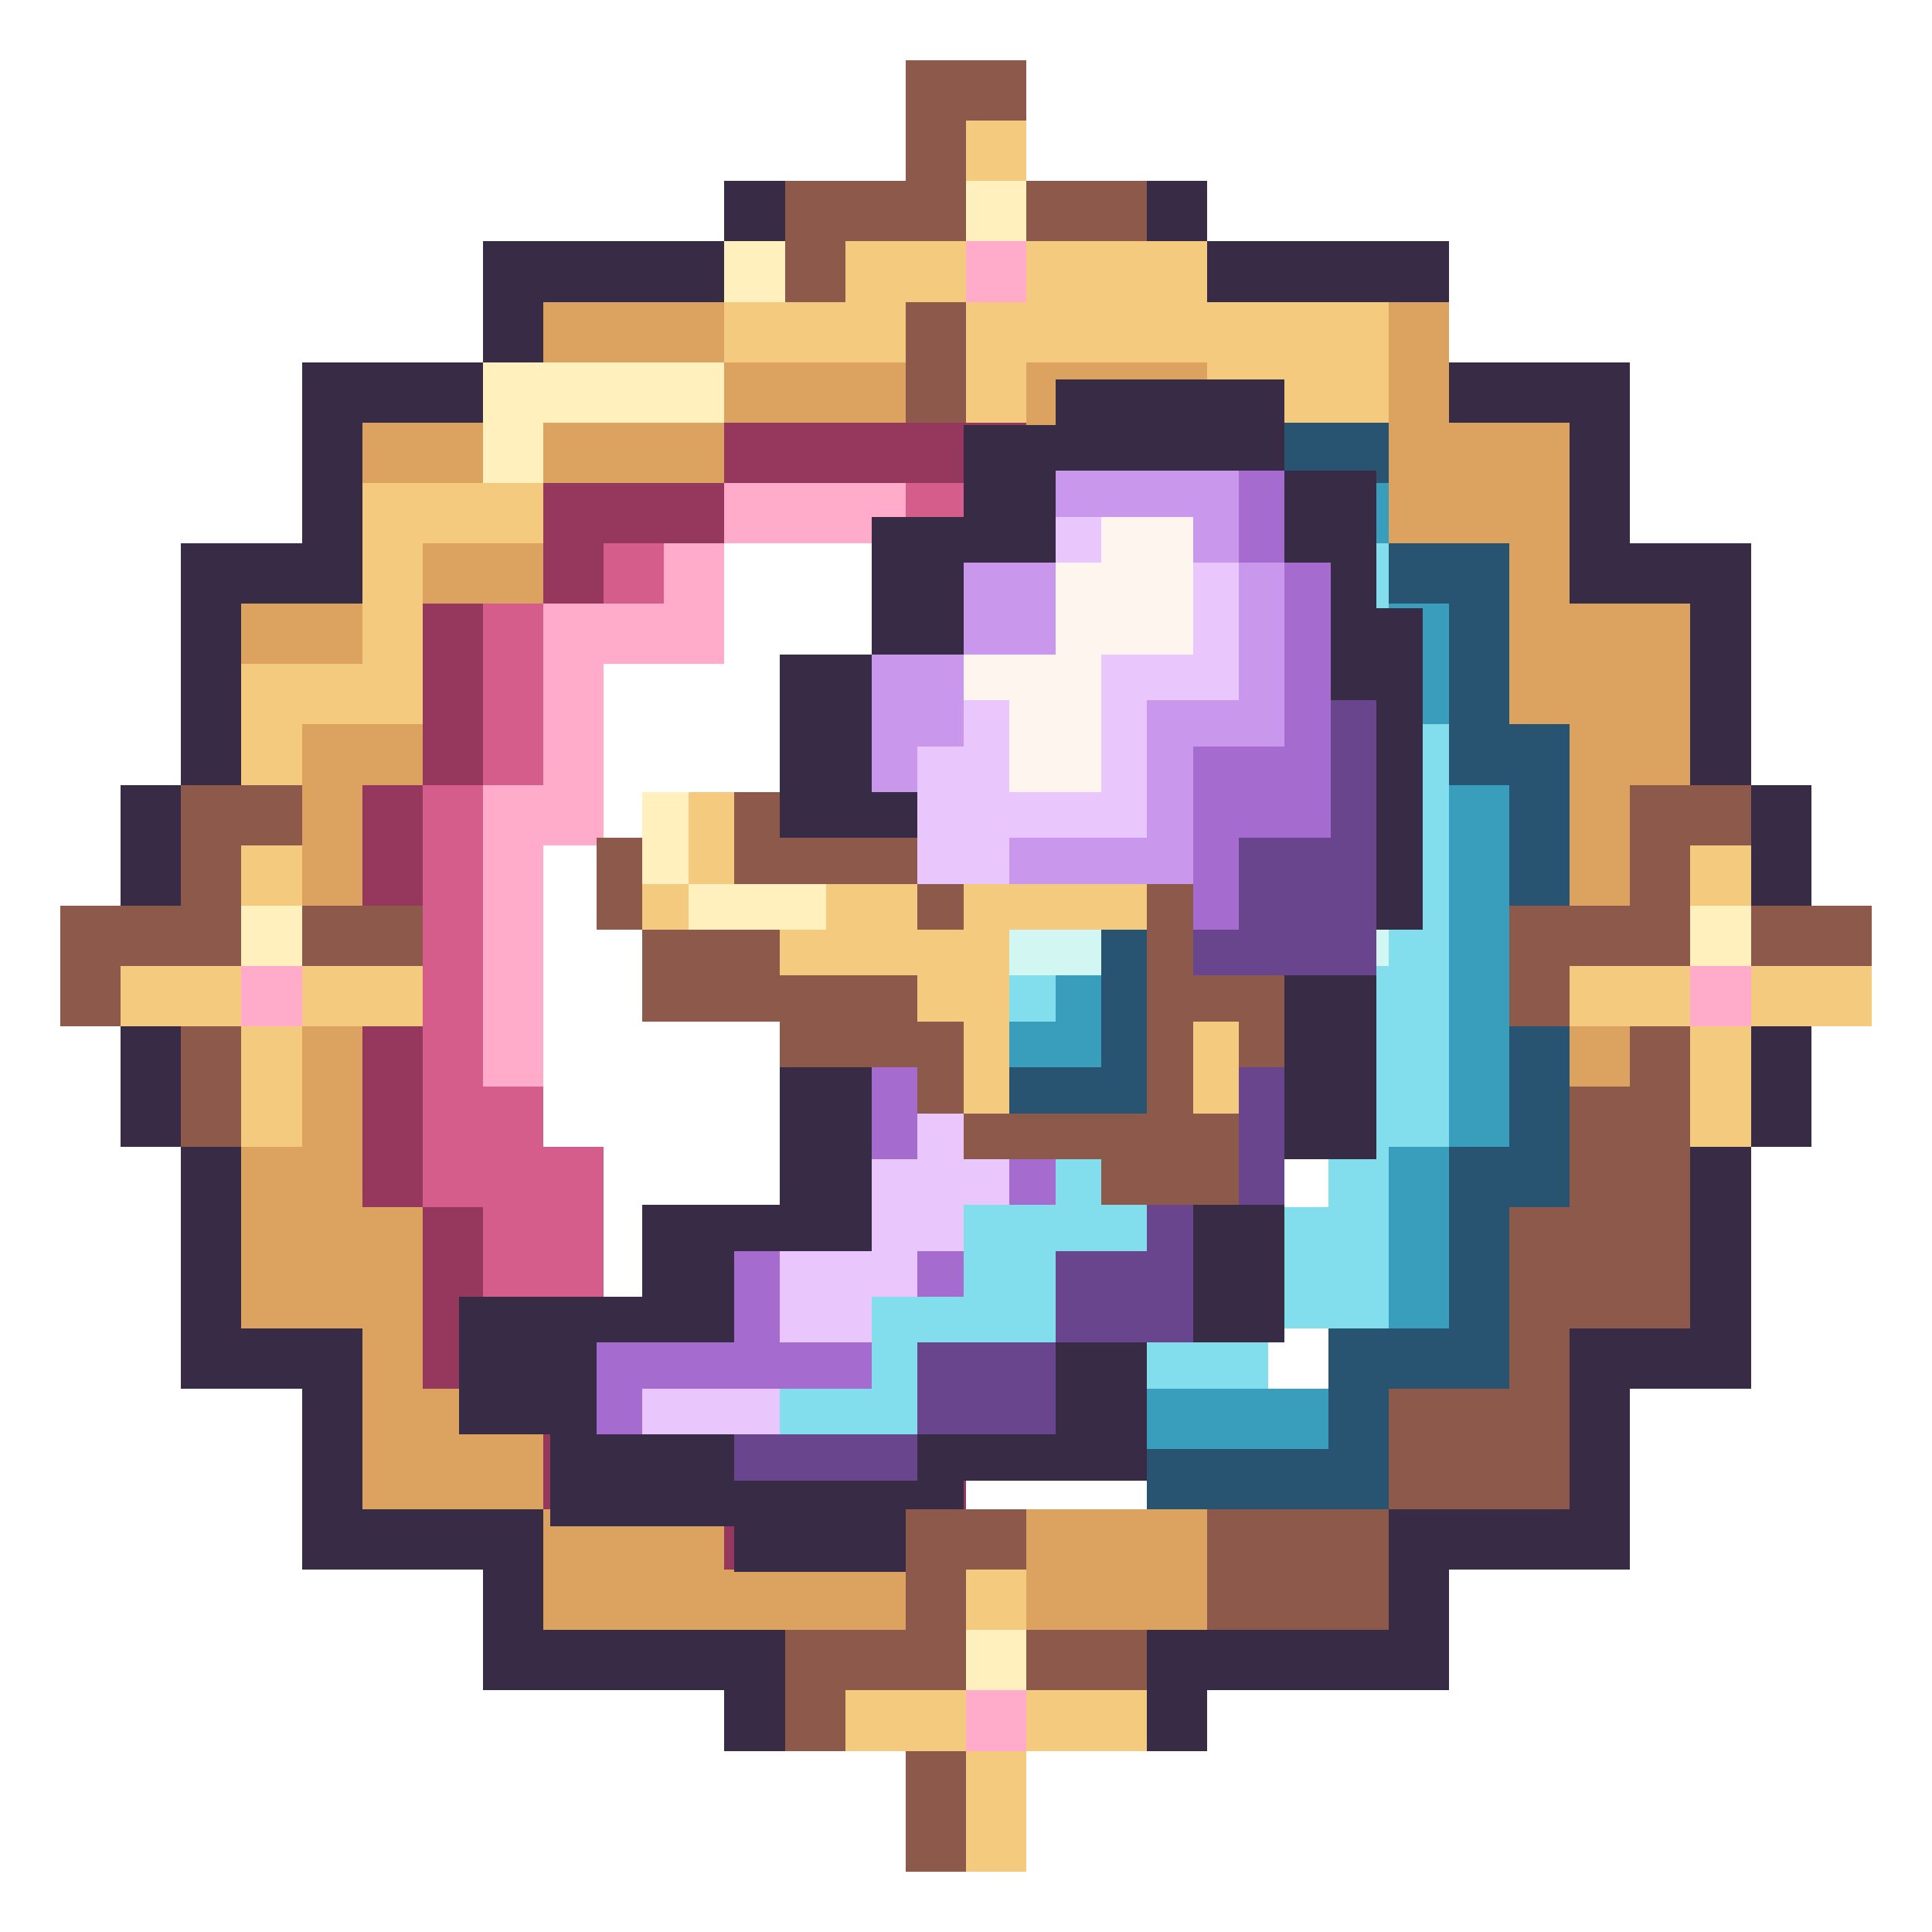
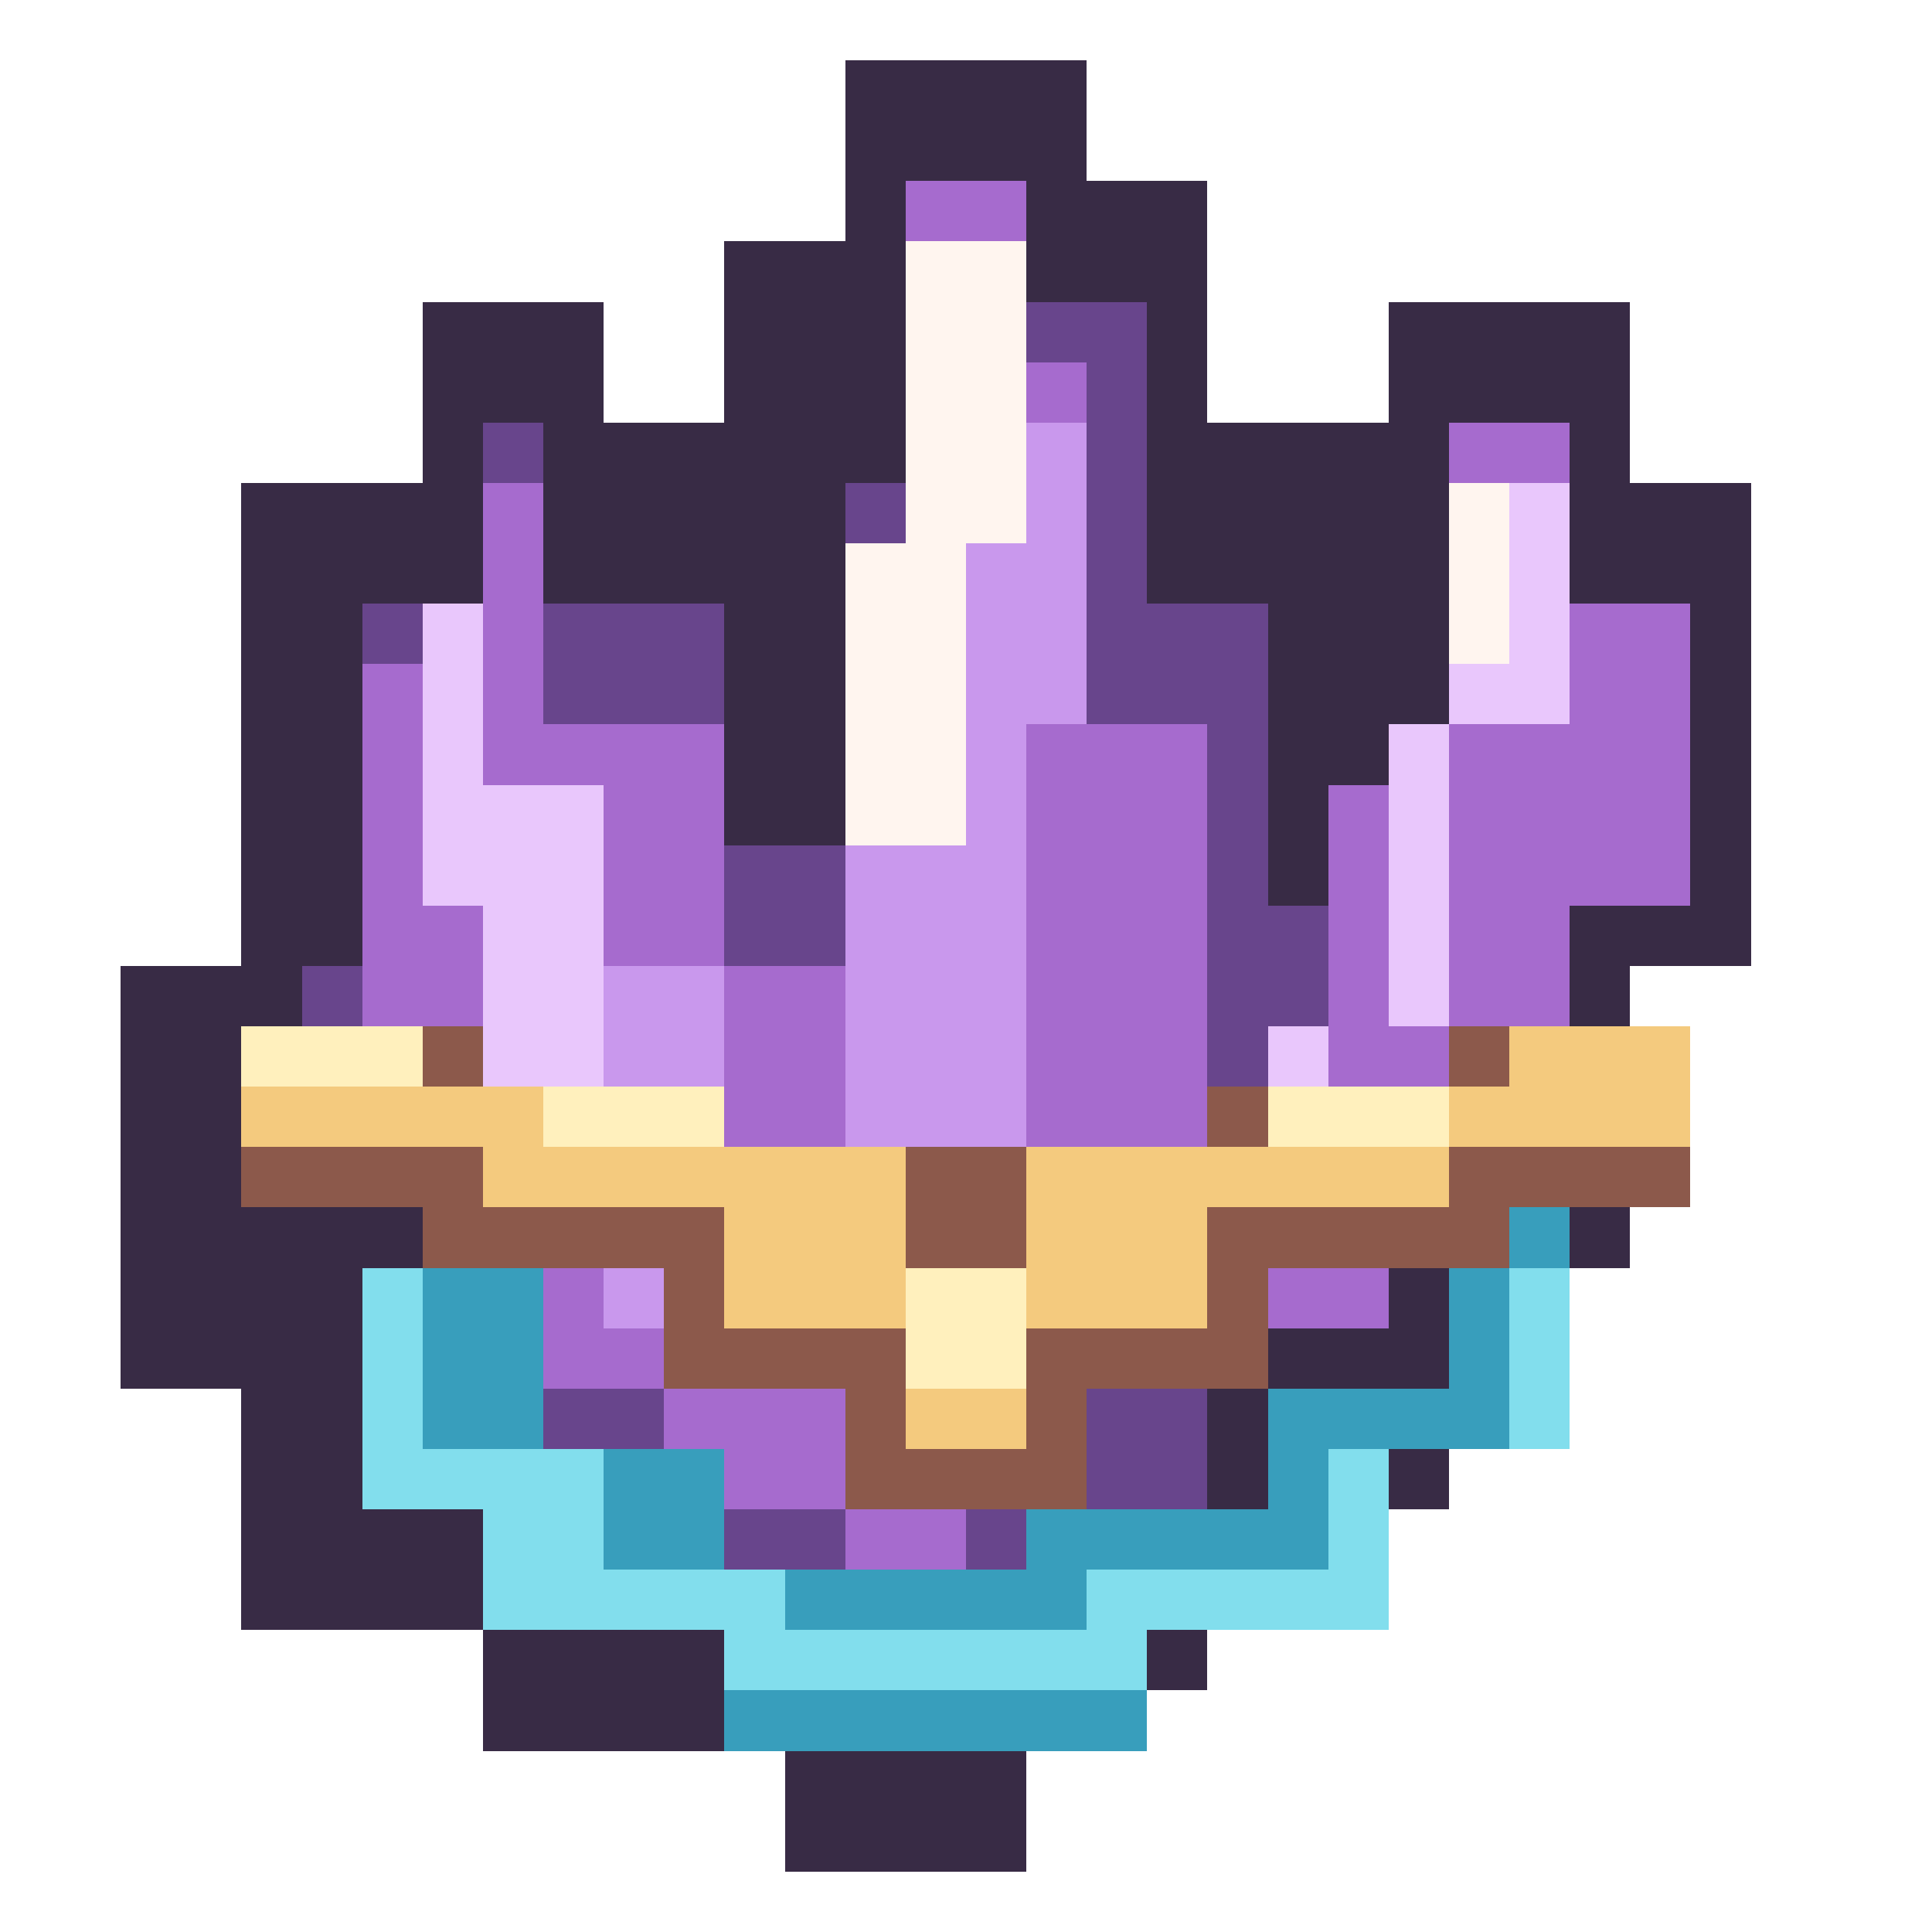
<svg xmlns="http://www.w3.org/2000/svg" width="32" height="32" viewBox="0 0 32 32" shape-rendering="crispEdges">
-   <path fill="#382b45" d="M12 3h8v1h4v2h3v3h2v4h1v6h-1v4h-2v3h-3v2h-4v1h-8v-1H8v-2H5v-3H3v-4H2v-6h1V9h2V6h3V4h4Z M12 8h8v1h3v3h2v8h-2v3h-3v2h-8v-2H9v-3H7v-8h2V9h3Z" fill-rule="evenodd" />
-   <path fill="#dca25f" d="M12 4h8v1h4v2h2v3h2v4h1v4h-1v4h-2v3h-3v2h-4v1h-6v-1H9v-2H6v-3H4v-4H3v-4h1v-4h2V7h3V5h3Z M12 8h8v1h3v3h2v8h-2v3h-3v2h-8v-2H9v-3H7v-8h2V9h3Z" fill-rule="evenodd" />
-   <path fill="#f4ca7e" d="M12 4h8v1h3v2h-3V6h-8v1H9v2H7v3H5v3H4v-4h2V8h2V6h4Z" />
-   <path fill="#fff0bd" d="M12 4h6v1h-6v2H9v1H8V6h4Z" />
-   <path fill="#8c594b" d="M26 18h2v4h-2v3h-3v2h-4v1h-5v-1h6v-2h3v-2h2v-3h1Z" />
-   <path fill="#96385d" d="M12 7h5v2h-5v2h-2v3H9v5h1v3h3v2h3v2h-4v-1H9v-2H7v-3H6v-7h1v-3h2V8h3Z" />
-   <path fill="#d45d8b" d="M12 8h4v1h-4v2h-2v3H9v5h1v3h2v2h-2v-1H8v-3H7v-7h1v-3h2V9h2Z" />
-   <path fill="#ffabc9" d="M12 8h3v1h-3v2h-2v3H9v4H8v-5h1v-3h2V9h1Z" />
-   <path fill="#285472" d="M21 7h2v2h2v3h1v8h-1v3h-2v2h-4v-2h3v-2h1v-6h-1v-4h-1Z" />
-   <path fill="#389ebc" d="M21 8h2v2h1v3h1v6h-1v3h-2v2h-3v-1h3v-3h1v-7h-1v-3h-1Z" />
-   <path fill="#82deed" d="M22 9h1v3h1v7h-1v3h-2v1h-2v-1h2v-2h1v-6h-1v-3h1Z" />
-   <rect x="22" y="12" width="1" height="4" fill="#d2f6f1" />
-   <g transform="translate(3.8 4) scale(.76)">
-     <path fill="#382b45" d="M18 3h5v2h2v3h1v7h-1v5h-2v4h-3v3h-4v2h-5v-1H7v-2H5v-3h4v-2h3v-4h1v-4h-1V9h2V6h2V4h2Z" />
-     <path fill="#a66bce" d="M18 5h5v2h1v8h-1v5h-2v3h-3v3h-4v1h-3v-1H8v-2h3v-2h3v-4h1v-6h-1V9h2V7h2Z" />
-     <path fill="#c998ed" d="M18 5h4v2h1v4h-2v3h-3v3h-3v-5h-1V9h2V7h2Z" />
-     <path fill="#e9c7fc" d="M18 6h3v1h1v3h-2v3h-3v2h-2v-4h1V9h2Z" />
-     <path fill="#fff5ef" d="M19 6h2v3h-2v3h-2v-2h-1V9h2V7h1Z" />
-     <path fill="#68458c" d="M24 10h1v6h-2v5h-2v3h-3v2h-3v1h-4v-1h3v-3h4v-3h2v-5h2v-2h2Z" />
-     <path fill="#e9c7fc" d="M15 17h3v2h-1v3h-2v2h-3v2H9v-1h3v-3h2v-2h1Z" />
-     <path fill="#82deed" d="M18 19h2v3h-2v2h-3v2h-3v-1h2v-2h2v-2h2Z" />
-     <path fill="#8c594b" d="M9 12h3v1h3v1h5v2h3v2h-1v3h-3v-2h-4v-1h-3v-1H9v-2H8v-2h1Z" />
-     <path fill="#f4ca7e" d="M9 12h2v2h4v1h4v2h3v2h-2v-2h-5v-1h-3v-1H9Z" />
-     <path fill="#fff0bd" d="M9 12h1v2h3v1h-3v-1H9Z" />
-     <rect x="16" y="14" width="5" height="6" fill="#8c594b" />
-     <rect x="16" y="14" width="4" height="5" fill="#f4ca7e" />
-     <rect x="17" y="15" width="3" height="4" fill="#285472" />
-     <rect x="17" y="15" width="2" height="3" fill="#389ebc" />
-     <rect x="17" y="15" width="2" height="1" fill="#d2f6f1" />
-     <rect x="17" y="16" width="1" height="1" fill="#82deed" />
-   </g>
-   <path fill="#8c594b" d="M15 1h2v2h2v2h-2v2h-2v-2h-2v-2h2Z" />
-   <path fill="#f4ca7e" d="M16 2h1v2h2v1h-2v2h-1v-2h-2v-1h2Z" />
-   <rect x="16" y="4" width="1" height="1" fill="#ffabc9" />
-   <rect x="16" y="3" width="1" height="1" fill="#fff0bd" />
-   <path fill="#8c594b" d="M27 13h2v2h2v2h-2v2h-2v-2h-2v-2h2Z" />
-   <path fill="#f4ca7e" d="M28 14h1v2h2v1h-2v2h-1v-2h-2v-1h2Z" />
-   <rect x="28" y="16" width="1" height="1" fill="#ffabc9" />
-   <rect x="28" y="15" width="1" height="1" fill="#fff0bd" />
-   <path fill="#8c594b" d="M15 25h2v2h2v2h-2v2h-2v-2h-2v-2h2Z" />
-   <path fill="#f4ca7e" d="M16 26h1v2h2v1h-2v2h-1v-2h-2v-1h2Z" />
-   <rect x="16" y="28" width="1" height="1" fill="#ffabc9" />
-   <rect x="16" y="27" width="1" height="1" fill="#fff0bd" />
-   <path fill="#8c594b" d="M3 13h2v2h2v2h-2v2h-2v-2h-2v-2h2Z" />
-   <path fill="#f4ca7e" d="M4 14h1v2h2v1h-2v2h-1v-2h-2v-1h2Z" />
-   <rect x="4" y="16" width="1" height="1" fill="#ffabc9" />
-   <rect x="4" y="15" width="1" height="1" fill="#fff0bd" />
+   <polygon fill="#382b45" points="14,1 18,1 18,3 20,3 20,7 23,7 23,5 27,5 27,8 29,8 29,16 27,16 27,21 24,21 24,25 20,25 20,28 17,28 17,31 13,31 13,29 8,29 8,27 4,27 4,23 2,23 2,16 4,16 4,8 7,8 7,5 10,5 10,7 12,7 12,4 14,4" />
+   <polygon fill="#68458c" points="15,3 17,3 17,5 19,5 19,10 21,10 21,15 23,15 23,22 20,22 20,25 17,25 17,28 14,28 14,26 10,26 10,24 7,24 7,20 5,20 5,16 6,16 6,10 8,10 8,7 9,7 9,10 12,10 12,14 14,14 14,8 15,8" />
+   <polygon fill="#a66bce" points="15,3 17,3 17,6 18,6 18,12 20,12 20,20 18,20 18,24 16,24 16,27 14,27 14,25 11,25 11,23 8,23 8,19 6,19 6,11 8,11 8,8 9,8 9,12 12,12 12,16 14,16 14,9 15,9" />
+   <polygon fill="#c998ed" points="15,4 17,4 17,7 18,7 18,12 17,12 17,19 15,19 15,23 13,23 13,22 10,22 10,19 8,19 8,13 9,13 9,16 12,16 12,19 14,19 14,9 15,9" />
+   <polygon fill="#fff5ef" points="15,4 17,4 17,9 16,9 16,14 14,14 14,9 15,9" />
+   <polygon fill="#e9c7fc" points="7,10 8,10 8,13 10,13 10,18 8,18 8,15 7,15" />
+   <polygon fill="#a66bce" points="24,7 26,7 26,10 28,10 28,15 26,15 26,19 23,19 23,22 20,22 20,18 22,18 22,13 24,13" />
+   <polygon fill="#e9c7fc" points="24,8 26,8 26,12 24,12 24,17 22,17 22,19 21,19 21,17 23,17 23,12 24,12" />
+   <polygon fill="#fff5ef" points="24,8 25,8 25,11 24,11" />
+   <polygon fill="#389ebc" points="6,21 9,21 9,24 12,24 12,26 17,26 17,25 21,25 21,23 24,23 24,20 26,20 26,24 23,24 23,27 19,27 19,29 12,29 12,27 8,27 8,25 6,25" />
+   <polygon fill="#82deed" points="6,21 7,21 7,24 10,24 10,26 13,26 13,27 18,27 18,26 22,26 22,24 25,24 25,21 26,21 26,24 23,24 23,27 19,27 19,28 12,28 12,27 8,27 8,25 6,25" />
+   <polygon fill="#8c594b" points="4,17 8,17 8,18 12,18 12,19 20,19 20,18 24,18 24,17 28,17 28,20 25,20 25,21 21,21 21,23 18,23 18,25 14,25 14,23 11,23 11,21 7,21 7,20 4,20" />
+   <polygon fill="#f4ca7e" points="4,17 7,17 7,18 11,18 11,19 15,19 15,21 17,21 17,19 21,19 21,18 25,18 25,17 28,17 28,19 24,19 24,20 20,20 20,22 17,22 17,24 15,24 15,22 12,22 12,20 8,20 8,19 4,19" />
+   <rect x="4" y="17" width="3" height="1" fill="#fff0bd" />
+   <rect x="9" y="18" width="3" height="1" fill="#fff0bd" />
+   <rect x="21" y="18" width="3" height="1" fill="#fff0bd" />
+   <rect x="15" y="21" width="2" height="2" fill="#fff0bd" />
</svg>
